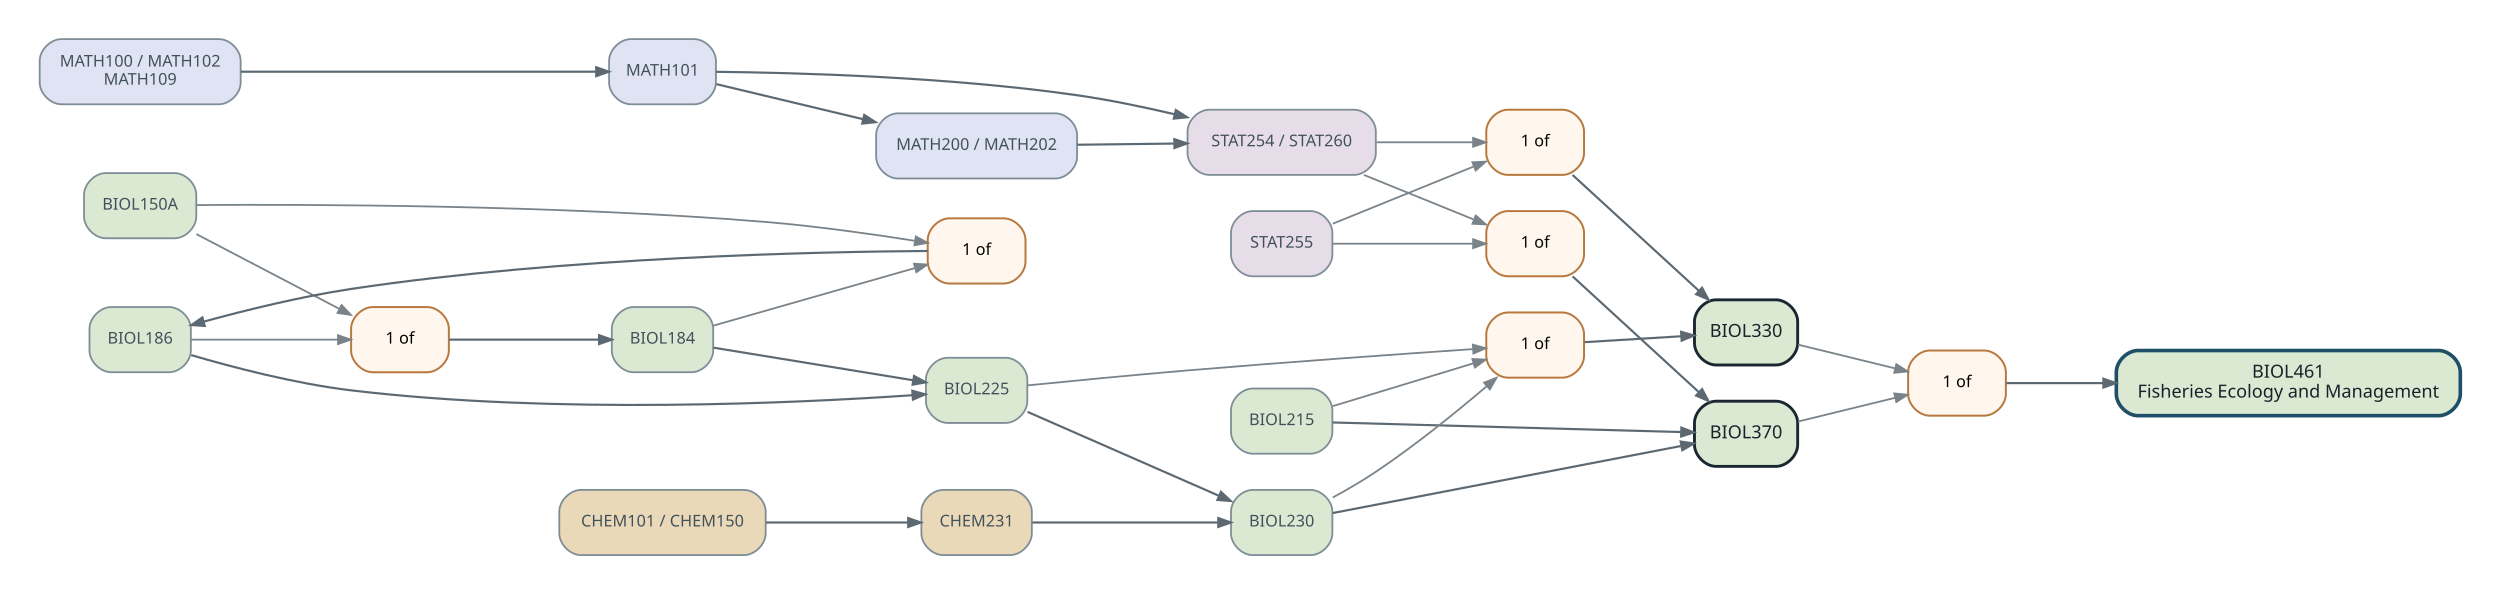
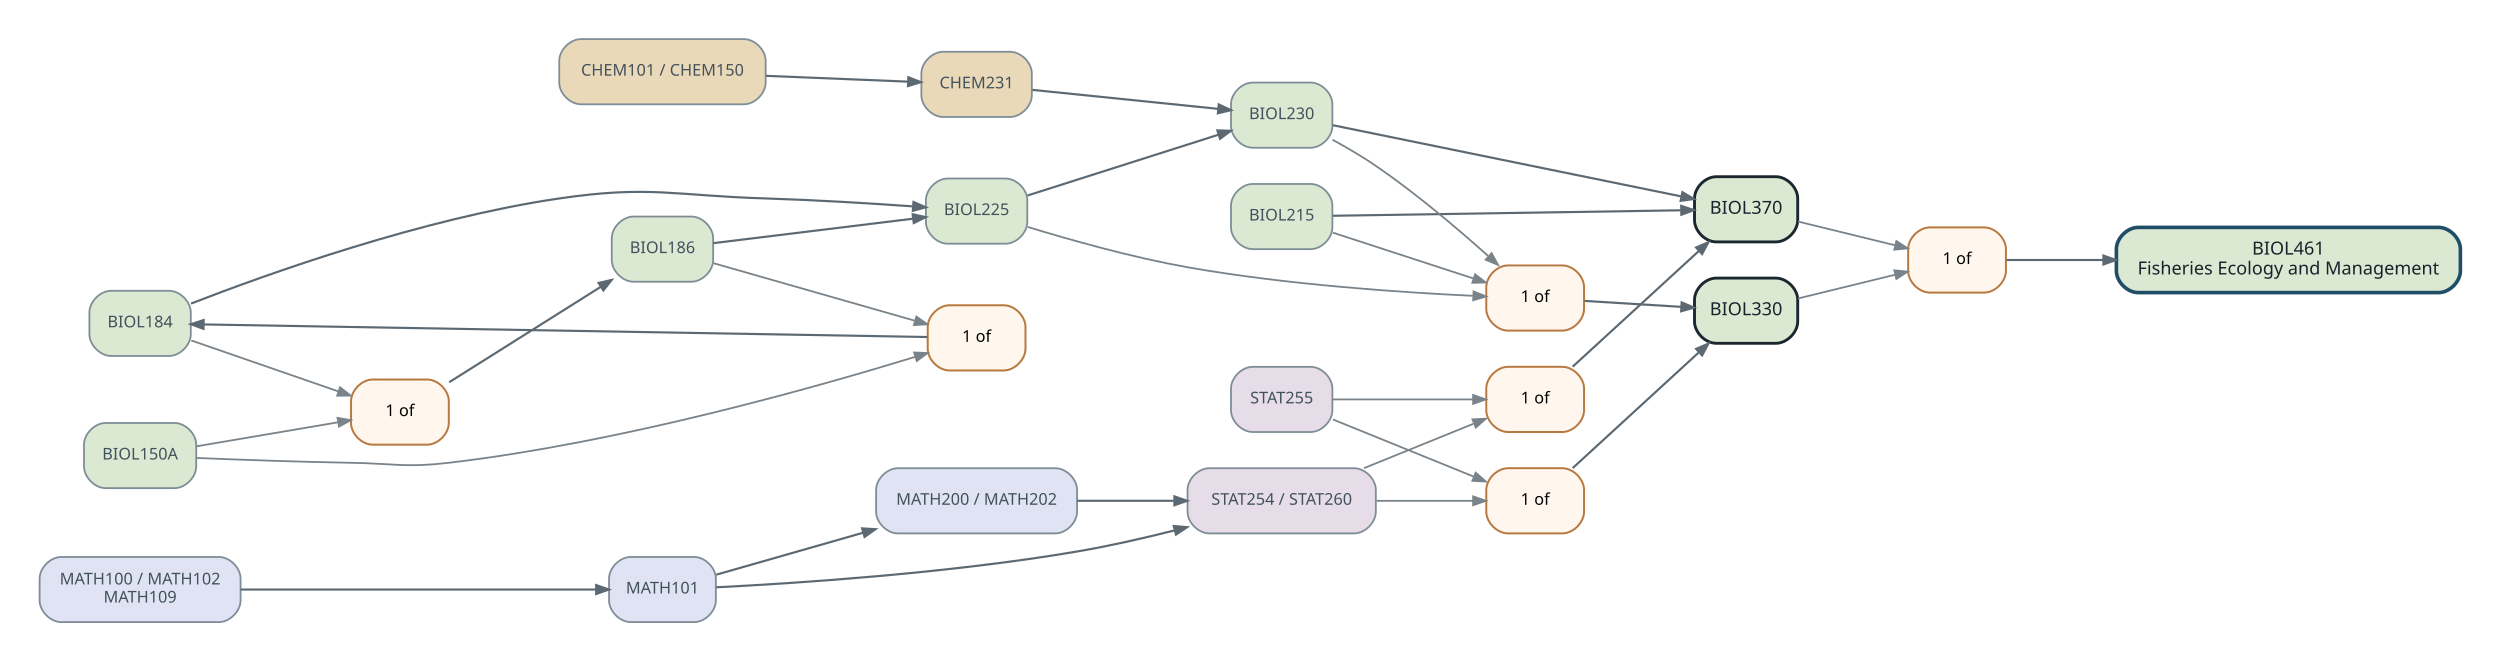
- <svg xmlns="http://www.w3.org/2000/svg" xmlns:xlink="http://www.w3.org/1999/xlink" width="1380pt" height="328pt" viewBox="0.00 0.00 1380.20 328.20">
-   <g id="graph0" class="graph" transform="scale(1 1) rotate(0) translate(21.6 306.6)">
+ <svg xmlns="http://www.w3.org/2000/svg" xmlns:xlink="http://www.w3.org/1999/xlink" width="1380pt" height="365pt" viewBox="0.00 0.00 1380.20 365.20">
+   <g id="graph0" class="graph" transform="scale(1 1) rotate(0) translate(21.6 343.6)">
    <g id="node1" class="node">
      <g id="a_node1">
        <a xlink:href="../../../courses/BIOL150A.html" xlink:title="BIOL150A: Modern Biology" target="_top">
-           <path fill="#dbe8d2" stroke="#7e8d96" d="M74.5,-211C74.5,-211 36.5,-211 36.5,-211 30.5,-211 24.5,-205 24.5,-199 24.5,-199 24.5,-187 24.5,-187 24.5,-181 30.5,-175 36.5,-175 36.5,-175 74.5,-175 74.5,-175 80.5,-175 86.5,-181 86.5,-187 86.5,-187 86.5,-199 86.5,-199 86.5,-205 80.5,-211 74.5,-211" />
-           <text text-anchor="middle" x="55.5" y="-190.8" font-family="Avenir Next" font-size="9.00" fill="#41515b">BIOL150A</text>
+           <path fill="#dbe8d2" stroke="#7e8d96" d="M74.5,-110C74.5,-110 36.5,-110 36.5,-110 30.5,-110 24.5,-104 24.5,-98 24.5,-98 24.5,-86 24.5,-86 24.5,-80 30.5,-74 36.5,-74 36.5,-74 74.5,-74 74.5,-74 80.5,-74 86.5,-80 86.5,-86 86.5,-86 86.5,-98 86.5,-98 86.5,-104 80.5,-110 74.5,-110" />
+           <text text-anchor="middle" x="55.5" y="-89.8" font-family="Avenir Next" font-size="9.00" fill="#41515b">BIOL150A</text>
        </a>
      </g>
    </g>
    <g id="node17" class="node">
-       <path fill="#fff7ee" stroke="#b7793f" stroke-width="1.1" d="M214,-137C214,-137 184,-137 184,-137 178,-137 172,-131 172,-125 172,-125 172,-113 172,-113 172,-107 178,-101 184,-101 184,-101 214,-101 214,-101 220,-101 226,-107 226,-113 226,-113 226,-125 226,-125 226,-131 220,-137 214,-137" />
-       <text text-anchor="middle" x="199" y="-116.8" font-family="Avenir Next" font-size="9.00">1 of</text>
+       <path fill="#fff7ee" stroke="#b7793f" stroke-width="1.1" d="M532.5,-175C532.5,-175 502.5,-175 502.5,-175 496.5,-175 490.5,-169 490.5,-163 490.5,-163 490.5,-151 490.5,-151 490.5,-145 496.5,-139 502.5,-139 502.5,-139 532.5,-139 532.5,-139 538.5,-139 544.5,-145 544.5,-151 544.5,-151 544.5,-163 544.5,-163 544.5,-169 538.5,-175 532.5,-175" />
+       <text text-anchor="middle" x="517.5" y="-154.8" font-family="Avenir Next" font-size="9.00">1 of</text>
    </g>
    <g id="edge1" class="edge">
-       <path fill="none" stroke="#7a8389" d="M86.51,-177.31C109.64,-165.21 141.6,-148.5 165.37,-136.07" />
-       <polygon fill="#7a8389" stroke="#7a8389" points="166.77,-138.1 171.84,-132.68 164.5,-133.75 166.77,-138.1" />
+       <path fill="none" stroke="#7a8389" d="M86.89,-90.66C110.18,-89.7 143.11,-88.5 172,-88 196,-87.58 202.16,-85.21 226,-88 321.1,-99.14 430.19,-130.12 483.58,-146.52" />
+       <polygon fill="#7a8389" stroke="#7a8389" points="483.02,-148.91 490.43,-148.64 484.47,-144.23 483.02,-148.91" />
    </g>
    <g id="node18" class="node">
-       <path fill="#fff7ee" stroke="#b7793f" stroke-width="1.1" d="M532.5,-186C532.5,-186 502.5,-186 502.5,-186 496.5,-186 490.5,-180 490.5,-174 490.5,-174 490.5,-162 490.5,-162 490.5,-156 496.5,-150 502.5,-150 502.5,-150 532.5,-150 532.5,-150 538.5,-150 544.5,-156 544.5,-162 544.5,-162 544.5,-174 544.5,-174 544.5,-180 538.5,-186 532.5,-186" />
-       <text text-anchor="middle" x="517.5" y="-165.8" font-family="Avenir Next" font-size="9.00">1 of</text>
+       <path fill="#fff7ee" stroke="#b7793f" stroke-width="1.1" d="M214,-134C214,-134 184,-134 184,-134 178,-134 172,-128 172,-122 172,-122 172,-110 172,-110 172,-104 178,-98 184,-98 184,-98 214,-98 214,-98 220,-98 226,-104 226,-110 226,-110 226,-122 226,-122 226,-128 220,-134 214,-134" />
+       <text text-anchor="middle" x="199" y="-113.8" font-family="Avenir Next" font-size="9.00">1 of</text>
    </g>
    <g id="edge4" class="edge">
-       <path fill="none" stroke="#7a8389" d="M86.51,-193.34C146.42,-193.77 285.02,-193.52 401,-184 428.85,-181.71 460.26,-177.24 483.28,-173.6" />
-       <polygon fill="#7a8389" stroke="#7a8389" points="483.92,-175.98 490.45,-172.46 483.15,-171.14 483.92,-175.98" />
+       <path fill="none" stroke="#7a8389" d="M86.51,-97.09C109.45,-100.98 141.05,-106.34 164.76,-110.36" />
+       <polygon fill="#7a8389" stroke="#7a8389" points="164.53,-112.81 171.84,-111.56 165.35,-107.98 164.53,-112.81" />
    </g>
    <g id="node2" class="node">
      <g id="a_node2">
-         <a xlink:href="../../../courses/BIOL186.html" xlink:title="BIOL186: Physiology and Cell Biology" target="_top">
-           <path fill="#dbe8d2" stroke="#7e8d96" d="M71.5,-137C71.5,-137 39.5,-137 39.5,-137 33.5,-137 27.5,-131 27.5,-125 27.5,-125 27.5,-113 27.5,-113 27.5,-107 33.5,-101 39.5,-101 39.5,-101 71.5,-101 71.5,-101 77.5,-101 83.5,-107 83.5,-113 83.5,-113 83.5,-125 83.5,-125 83.5,-131 77.5,-137 71.5,-137" />
-           <text text-anchor="middle" x="55.5" y="-116.8" font-family="Avenir Next" font-size="9.00" fill="#41515b">BIOL186</text>
+         <a xlink:href="../../../courses/BIOL184.html" xlink:title="BIOL184: Evolution and Biodiversity" target="_top">
+           <path fill="#dbe8d2" stroke="#7e8d96" d="M71.5,-183C71.5,-183 39.5,-183 39.5,-183 33.5,-183 27.5,-177 27.5,-171 27.5,-171 27.5,-159 27.5,-159 27.5,-153 33.5,-147 39.5,-147 39.5,-147 71.5,-147 71.5,-147 77.5,-147 83.5,-153 83.5,-159 83.5,-159 83.5,-171 83.5,-171 83.5,-177 77.5,-183 71.5,-183" />
+           <text text-anchor="middle" x="55.5" y="-162.8" font-family="Avenir Next" font-size="9.00" fill="#41515b">BIOL184</text>
        </a>
      </g>
    </g>
    <g id="node7" class="node">
      <g id="a_node7">
        <a xlink:href="../../../courses/BIOL225.html" xlink:title="BIOL225: Principles of Cell Biology" target="_top">
-           <path fill="#dbe8d2" stroke="#7e8d96" d="M533.5,-109C533.5,-109 501.5,-109 501.5,-109 495.5,-109 489.5,-103 489.5,-97 489.5,-97 489.5,-85 489.5,-85 489.5,-79 495.5,-73 501.5,-73 501.5,-73 533.5,-73 533.5,-73 539.5,-73 545.5,-79 545.5,-85 545.5,-85 545.5,-97 545.5,-97 545.5,-103 539.5,-109 533.5,-109" />
-           <text text-anchor="middle" x="517.5" y="-88.8" font-family="Avenir Next" font-size="9.00" fill="#41515b">BIOL225</text>
-         </a>
-       </g>
-     </g>
-     <g id="edge7" class="edge">
-       <path fill="none" stroke="#5d6972" stroke-width="1.2" d="M83.7,-110.46C106.9,-103.65 141.27,-94.67 172,-91 284.71,-77.53 419.64,-84.03 481.9,-88.3" />
-       <polygon fill="#5d6972" stroke="#5d6972" stroke-width="1.2" points="481.97,-90.76 489.13,-88.8 482.32,-85.87 481.97,-90.76" />
-     </g>
-     <g id="edge2" class="edge">
-       <path fill="none" stroke="#7a8389" d="M83.78,-119C106.88,-119 140.07,-119 164.72,-119" />
-       <polygon fill="#7a8389" stroke="#7a8389" points="164.76,-121.45 171.76,-119 164.76,-116.55 164.76,-121.45" />
+           <path fill="#dbe8d2" stroke="#7e8d96" d="M533.5,-245C533.5,-245 501.5,-245 501.5,-245 495.5,-245 489.5,-239 489.5,-233 489.5,-233 489.5,-221 489.5,-221 489.5,-215 495.5,-209 501.5,-209 501.5,-209 533.5,-209 533.5,-209 539.5,-209 545.5,-215 545.5,-221 545.5,-221 545.5,-233 545.5,-233 545.5,-239 539.5,-245 533.5,-245" />
+           <text text-anchor="middle" x="517.5" y="-224.8" font-family="Avenir Next" font-size="9.00" fill="#41515b">BIOL225</text>
+         </a>
+       </g>
+     </g>
+     <g id="edge8" class="edge">
+       <path fill="none" stroke="#5d6972" stroke-width="1.2" d="M83.59,-175.93C126.08,-192.42 211.36,-222.92 287,-234 337.13,-241.34 350.36,-235.53 401,-234 428.36,-233.17 459.31,-231.24 482.29,-229.62" />
+       <polygon fill="#5d6972" stroke="#5d6972" stroke-width="1.2" points="482.64,-232.05 489.45,-229.1 482.29,-227.16 482.64,-232.05" />
+     </g>
+     <g id="edge5" class="edge">
+       <path fill="none" stroke="#7a8389" d="M83.78,-155.55C106.98,-147.52 140.35,-135.96 165.04,-127.41" />
+       <polygon fill="#7a8389" stroke="#7a8389" points="165.94,-129.69 171.76,-125.09 164.34,-125.06 165.94,-129.69" />
    </g>
    <g id="node3" class="node">
      <g id="a_node3">
        <a xlink:href="../../../courses/MATH100.html" xlink:title="Equivalent or cross-listed: MATH100: Calculus I | MATH102: Calculus for Students in the Social and Biological Sciences | MATH109: Introduction to Calculus" target="_top">
-           <path fill="#dfe3f4" stroke="#7e8d96" d="M99,-285C99,-285 12,-285 12,-285 6,-285 0,-279 0,-273 0,-273 0,-261 0,-261 0,-255 6,-249 12,-249 12,-249 99,-249 99,-249 105,-249 111,-255 111,-261 111,-261 111,-273 111,-273 111,-279 105,-285 99,-285" />
-           <text text-anchor="middle" x="55.5" y="-269.8" font-family="Avenir Next" font-size="9.00" fill="#41515b">MATH100 / MATH102</text>
-           <text text-anchor="middle" x="55.5" y="-259.8" font-family="Avenir Next" font-size="9.00" fill="#41515b">MATH109</text>
+           <path fill="#dfe3f4" stroke="#7e8d96" d="M99,-36C99,-36 12,-36 12,-36 6,-36 0,-30 0,-24 0,-24 0,-12 0,-12 0,-6 6,0 12,0 12,0 99,0 99,0 105,0 111,-6 111,-12 111,-12 111,-24 111,-24 111,-30 105,-36 99,-36" />
+           <text text-anchor="middle" x="55.5" y="-20.8" font-family="Avenir Next" font-size="9.00" fill="#41515b">MATH100 / MATH102</text>
+           <text text-anchor="middle" x="55.5" y="-10.8" font-family="Avenir Next" font-size="9.00" fill="#41515b">MATH109</text>
        </a>
      </g>
    </g>
    <g id="node6" class="node">
      <g id="a_node6">
        <a xlink:href="../../../courses/MATH101.html" xlink:title="MATH101: Calculus II" target="_top">
-           <path fill="#dfe3f4" stroke="#7e8d96" d="M361.5,-285C361.5,-285 326.5,-285 326.5,-285 320.5,-285 314.5,-279 314.5,-273 314.5,-273 314.5,-261 314.5,-261 314.5,-255 320.5,-249 326.5,-249 326.5,-249 361.5,-249 361.5,-249 367.5,-249 373.5,-255 373.5,-261 373.5,-261 373.5,-273 373.5,-273 373.5,-279 367.5,-285 361.5,-285" />
-           <text text-anchor="middle" x="344" y="-264.8" font-family="Avenir Next" font-size="9.00" fill="#41515b">MATH101</text>
+           <path fill="#dfe3f4" stroke="#7e8d96" d="M361.5,-36C361.5,-36 326.5,-36 326.5,-36 320.5,-36 314.5,-30 314.5,-24 314.5,-24 314.5,-12 314.5,-12 314.5,-6 320.5,0 326.5,0 326.5,0 361.5,0 361.5,0 367.5,0 373.5,-6 373.5,-12 373.5,-12 373.5,-24 373.5,-24 373.5,-30 367.5,-36 361.5,-36" />
+           <text text-anchor="middle" x="344" y="-15.8" font-family="Avenir Next" font-size="9.00" fill="#41515b">MATH101</text>
        </a>
      </g>
    </g>
    <g id="edge27" class="edge">
-       <path fill="none" stroke="#5d6972" stroke-width="1.2" d="M111.06,-267C168.66,-267 257.81,-267 307.12,-267" />
-       <polygon fill="#5d6972" stroke="#5d6972" stroke-width="1.2" points="307.39,-269.45 314.39,-267 307.39,-264.55 307.39,-269.45" />
+       <path fill="none" stroke="#5d6972" stroke-width="1.2" d="M111.06,-18C168.66,-18 257.81,-18 307.12,-18" />
+       <polygon fill="#5d6972" stroke="#5d6972" stroke-width="1.2" points="307.39,-20.45 314.39,-18 307.39,-15.55 307.39,-20.45" />
    </g>
    <g id="node4" class="node">
      <g id="a_node4">
-         <a xlink:href="../../../courses/BIOL184.html" xlink:title="BIOL184: Evolution and Biodiversity" target="_top">
-           <path fill="#dbe8d2" stroke="#7e8d96" d="M360,-137C360,-137 328,-137 328,-137 322,-137 316,-131 316,-125 316,-125 316,-113 316,-113 316,-107 322,-101 328,-101 328,-101 360,-101 360,-101 366,-101 372,-107 372,-113 372,-113 372,-125 372,-125 372,-131 366,-137 360,-137" />
-           <text text-anchor="middle" x="344" y="-116.8" font-family="Avenir Next" font-size="9.00" fill="#41515b">BIOL184</text>
-         </a>
-       </g>
-     </g>
-     <g id="edge8" class="edge">
-       <path fill="none" stroke="#5d6972" stroke-width="1.2" d="M372.17,-114.56C402.03,-109.69 450.03,-101.85 482.39,-96.57" />
-       <polygon fill="#5d6972" stroke="#5d6972" stroke-width="1.2" points="482.94,-98.96 489.45,-95.42 482.15,-94.13 482.94,-98.96" />
-     </g>
-     <g id="edge5" class="edge">
-       <path fill="none" stroke="#7a8389" d="M372.17,-126.76C402.29,-135.37 450.88,-149.25 483.25,-158.5" />
-       <polygon fill="#7a8389" stroke="#7a8389" points="482.89,-160.95 490.3,-160.51 484.24,-156.23 482.89,-160.95" />
+         <a xlink:href="../../../courses/BIOL186.html" xlink:title="BIOL186: Physiology and Cell Biology" target="_top">
+           <path fill="#dbe8d2" stroke="#7e8d96" d="M360,-224C360,-224 328,-224 328,-224 322,-224 316,-218 316,-212 316,-212 316,-200 316,-200 316,-194 322,-188 328,-188 328,-188 360,-188 360,-188 366,-188 372,-194 372,-200 372,-200 372,-212 372,-212 372,-218 366,-224 360,-224" />
+           <text text-anchor="middle" x="344" y="-203.8" font-family="Avenir Next" font-size="9.00" fill="#41515b">BIOL186</text>
+         </a>
+       </g>
+     </g>
+     <g id="edge7" class="edge">
+       <path fill="none" stroke="#5d6972" stroke-width="1.2" d="M372.17,-209.33C402.03,-212.98 450.03,-218.86 482.39,-222.82" />
+       <polygon fill="#5d6972" stroke="#5d6972" stroke-width="1.2" points="482.21,-225.27 489.45,-223.69 482.8,-220.41 482.21,-225.27" />
+     </g>
+     <g id="edge2" class="edge">
+       <path fill="none" stroke="#7a8389" d="M372.17,-198.24C402.29,-189.63 450.88,-175.75 483.25,-166.5" />
+       <polygon fill="#7a8389" stroke="#7a8389" points="484.24,-168.77 490.3,-164.49 482.89,-164.05 484.24,-168.77" />
    </g>
    <g id="node5" class="node">
      <g id="a_node5">
        <a xlink:href="../../../courses/CHEM101.html" xlink:title="Equivalent or cross-listed: CHEM101: Fundamentals of Chemistry from Atoms to Materials | CHEM150: Engineering Chemistry" target="_top">
-           <path fill="#ead9b8" stroke="#7e8d96" d="M389,-36C389,-36 299,-36 299,-36 293,-36 287,-30 287,-24 287,-24 287,-12 287,-12 287,-6 293,0 299,0 299,0 389,0 389,0 395,0 401,-6 401,-12 401,-12 401,-24 401,-24 401,-30 395,-36 389,-36" />
-           <text text-anchor="middle" x="344" y="-15.8" font-family="Avenir Next" font-size="9.00" fill="#41515b">CHEM101 / CHEM150</text>
+           <path fill="#ead9b8" stroke="#7e8d96" d="M389,-322C389,-322 299,-322 299,-322 293,-322 287,-316 287,-310 287,-310 287,-298 287,-298 287,-292 293,-286 299,-286 299,-286 389,-286 389,-286 395,-286 401,-292 401,-298 401,-298 401,-310 401,-310 401,-316 395,-322 389,-322" />
+           <text text-anchor="middle" x="344" y="-301.8" font-family="Avenir Next" font-size="9.00" fill="#41515b">CHEM101 / CHEM150</text>
        </a>
      </g>
    </g>
    <g id="node8" class="node">
      <g id="a_node8">
        <a xlink:href="../../../courses/CHEM231.html" xlink:title="CHEM231: Introduction to Organic Chemistry" target="_top">
-           <path fill="#ead9b8" stroke="#7e8d96" d="M536,-36C536,-36 499,-36 499,-36 493,-36 487,-30 487,-24 487,-24 487,-12 487,-12 487,-6 493,0 499,0 499,0 536,0 536,0 542,0 548,-6 548,-12 548,-12 548,-24 548,-24 548,-30 542,-36 536,-36" />
-           <text text-anchor="middle" x="517.5" y="-15.8" font-family="Avenir Next" font-size="9.00" fill="#41515b">CHEM231</text>
+           <path fill="#ead9b8" stroke="#7e8d96" d="M536,-315C536,-315 499,-315 499,-315 493,-315 487,-309 487,-303 487,-303 487,-291 487,-291 487,-285 493,-279 499,-279 499,-279 536,-279 536,-279 542,-279 548,-285 548,-291 548,-291 548,-303 548,-303 548,-309 542,-315 536,-315" />
+           <text text-anchor="middle" x="517.5" y="-294.8" font-family="Avenir Next" font-size="9.00" fill="#41515b">CHEM231</text>
        </a>
      </g>
    </g>
    <g id="edge26" class="edge">
-       <path fill="none" stroke="#5d6972" stroke-width="1.2" d="M401.16,-18C426.89,-18 456.69,-18 479.55,-18" />
-       <polygon fill="#5d6972" stroke="#5d6972" stroke-width="1.2" points="479.71,-20.45 486.71,-18 479.71,-15.55 479.71,-20.45" />
+       <path fill="none" stroke="#5d6972" stroke-width="1.2" d="M401.16,-301.71C426.89,-300.66 456.69,-299.44 479.55,-298.51" />
+       <polygon fill="#5d6972" stroke="#5d6972" stroke-width="1.2" points="479.82,-300.95 486.71,-298.22 479.62,-296.05 479.82,-300.95" />
    </g>
    <g id="node9" class="node">
      <g id="a_node9">
        <a xlink:href="../../../courses/MATH200.html" xlink:title="Equivalent or cross-listed: MATH200: Calculus III | MATH202: Intermediate Calculus for CSC and EOS" target="_top">
-           <path fill="#dfe3f4" stroke="#7e8d96" d="M561,-244C561,-244 474,-244 474,-244 468,-244 462,-238 462,-232 462,-232 462,-220 462,-220 462,-214 468,-208 474,-208 474,-208 561,-208 561,-208 567,-208 573,-214 573,-220 573,-220 573,-232 573,-232 573,-238 567,-244 561,-244" />
-           <text text-anchor="middle" x="517.5" y="-223.8" font-family="Avenir Next" font-size="9.00" fill="#41515b">MATH200 / MATH202</text>
+           <path fill="#dfe3f4" stroke="#7e8d96" d="M561,-85C561,-85 474,-85 474,-85 468,-85 462,-79 462,-73 462,-73 462,-61 462,-61 462,-55 468,-49 474,-49 474,-49 561,-49 561,-49 567,-49 573,-55 573,-61 573,-61 573,-73 573,-73 573,-79 567,-85 561,-85" />
+           <text text-anchor="middle" x="517.5" y="-64.8" font-family="Avenir Next" font-size="9.00" fill="#41515b">MATH200 / MATH202</text>
        </a>
      </g>
    </g>
    <g id="edge28" class="edge">
-       <path fill="none" stroke="#5d6972" stroke-width="1.2" d="M373.71,-260.14C395.77,-254.86 427.06,-247.38 454.72,-240.77" />
-       <polygon fill="#5d6972" stroke="#5d6972" stroke-width="1.2" points="455.43,-243.12 461.67,-239.11 454.29,-238.35 455.43,-243.12" />
+       <path fill="none" stroke="#5d6972" stroke-width="1.2" d="M373.71,-26.2C395.77,-32.51 427.06,-41.44 454.72,-49.35" />
+       <polygon fill="#5d6972" stroke="#5d6972" stroke-width="1.2" points="454.27,-51.77 461.67,-51.33 455.61,-47.06 454.27,-51.77" />
    </g>
    <g id="node12" class="node">
      <g id="a_node12">
        <a xlink:href="../../../courses/STAT254.html" xlink:title="Equivalent or cross-listed: STAT254: Probability and Statistics for Engineers | STAT260: Introduction to Probability and Statistics I" target="_top">
-           <path fill="#e6dde9" stroke="#7e8d96" d="M726,-246C726,-246 646,-246 646,-246 640,-246 634,-240 634,-234 634,-234 634,-222 634,-222 634,-216 640,-210 646,-210 646,-210 726,-210 726,-210 732,-210 738,-216 738,-222 738,-222 738,-234 738,-234 738,-240 732,-246 726,-246" />
-           <text text-anchor="middle" x="686" y="-225.8" font-family="Avenir Next" font-size="9.00" fill="#41515b">STAT254 / STAT260</text>
+           <path fill="#e6dde9" stroke="#7e8d96" d="M726,-85C726,-85 646,-85 646,-85 640,-85 634,-79 634,-73 634,-73 634,-61 634,-61 634,-55 640,-49 646,-49 646,-49 726,-49 726,-49 732,-49 738,-55 738,-61 738,-61 738,-73 738,-73 738,-79 732,-85 726,-85" />
+           <text text-anchor="middle" x="686" y="-64.8" font-family="Avenir Next" font-size="9.00" fill="#41515b">STAT254 / STAT260</text>
        </a>
      </g>
    </g>
    <g id="edge30" class="edge">
-       <path fill="none" stroke="#5d6972" stroke-width="1.2" d="M373.59,-266.93C416.94,-266.48 501.77,-264.22 573,-254 590.55,-251.48 609.4,-247.58 626.54,-243.56" />
-       <polygon fill="#5d6972" stroke="#5d6972" stroke-width="1.2" points="627.53,-245.84 633.77,-241.83 626.39,-241.08 627.53,-245.84" />
+       <path fill="none" stroke="#5d6972" stroke-width="1.2" d="M373.62,-19.23C417,-21.41 501.87,-26.91 573,-39 590.55,-41.98 609.4,-46.27 626.54,-50.59" />
+       <polygon fill="#5d6972" stroke="#5d6972" stroke-width="1.2" points="626.38,-53.08 633.77,-52.44 627.6,-48.33 626.38,-53.08" />
    </g>
    <g id="node11" class="node">
      <g id="a_node11">
        <a xlink:href="../../../courses/BIOL230.html" xlink:title="BIOL230: Principles of Genetics" target="_top">
-           <path fill="#dbe8d2" stroke="#7e8d96" d="M702,-36C702,-36 670,-36 670,-36 664,-36 658,-30 658,-24 658,-24 658,-12 658,-12 658,-6 664,0 670,0 670,0 702,0 702,0 708,0 714,-6 714,-12 714,-12 714,-24 714,-24 714,-30 708,-36 702,-36" />
-           <text text-anchor="middle" x="686" y="-15.8" font-family="Avenir Next" font-size="9.00" fill="#41515b">BIOL230</text>
+           <path fill="#dbe8d2" stroke="#7e8d96" d="M702,-298C702,-298 670,-298 670,-298 664,-298 658,-292 658,-286 658,-286 658,-274 658,-274 658,-268 664,-262 670,-262 670,-262 702,-262 702,-262 708,-262 714,-268 714,-274 714,-274 714,-286 714,-286 714,-292 708,-298 702,-298" />
+           <text text-anchor="middle" x="686" y="-277.8" font-family="Avenir Next" font-size="9.00" fill="#41515b">BIOL230</text>
        </a>
      </g>
    </g>
    <g id="edge9" class="edge">
-       <path fill="none" stroke="#5d6972" stroke-width="1.2" d="M545.62,-79.11C574.53,-66.44 620.33,-46.35 651.48,-32.7" />
-       <polygon fill="#5d6972" stroke="#5d6972" stroke-width="1.2" points="652.46,-34.94 657.89,-29.89 650.5,-30.45 652.46,-34.94" />
+       <path fill="none" stroke="#5d6972" stroke-width="1.2" d="M545.62,-235.63C574.41,-244.8 619.95,-259.29 651.09,-269.2" />
+       <polygon fill="#5d6972" stroke="#5d6972" stroke-width="1.2" points="650.48,-271.58 657.89,-271.37 651.96,-266.91 650.48,-271.58" />
    </g>
    <g id="node20" class="node">
-       <path fill="#fff7ee" stroke="#b7793f" stroke-width="1.1" d="M841,-134C841,-134 811,-134 811,-134 805,-134 799,-128 799,-122 799,-122 799,-110 799,-110 799,-104 805,-98 811,-98 811,-98 841,-98 841,-98 847,-98 853,-104 853,-110 853,-110 853,-122 853,-122 853,-128 847,-134 841,-134" />
-       <text text-anchor="middle" x="826" y="-113.8" font-family="Avenir Next" font-size="9.00">1 of</text>
+       <path fill="#fff7ee" stroke="#b7793f" stroke-width="1.1" d="M841,-197C841,-197 811,-197 811,-197 805,-197 799,-191 799,-185 799,-185 799,-173 799,-173 799,-167 805,-161 811,-161 811,-161 841,-161 841,-161 847,-161 853,-167 853,-173 853,-173 853,-185 853,-185 853,-191 847,-197 841,-197" />
+       <text text-anchor="middle" x="826" y="-176.8" font-family="Avenir Next" font-size="9.00">1 of</text>
    </g>
    <g id="edge14" class="edge">
-       <path fill="none" stroke="#7a8389" d="M545.56,-93.74C568.95,-96.08 603.69,-99.45 634,-102 689.13,-106.65 753.29,-111.17 791.45,-113.76" />
-       <polygon fill="#7a8389" stroke="#7a8389" points="791.58,-116.23 798.72,-114.26 791.91,-111.34 791.58,-116.23" />
+       <path fill="none" stroke="#7a8389" d="M545.74,-218.25C568.95,-211.15 603.34,-201.44 634,-196 688.7,-186.3 753.25,-182.02 791.56,-180.22" />
+       <polygon fill="#7a8389" stroke="#7a8389" points="791.98,-182.65 798.86,-179.89 791.76,-177.76 791.98,-182.65" />
    </g>
    <g id="edge10" class="edge">
-       <path fill="none" stroke="#5d6972" stroke-width="1.2" d="M548.27,-18C576.98,-18 620.42,-18 650.6,-18" />
-       <polygon fill="#5d6972" stroke="#5d6972" stroke-width="1.2" points="650.97,-20.45 657.97,-18 650.97,-15.55 650.97,-20.45" />
+       <path fill="none" stroke="#5d6972" stroke-width="1.2" d="M548.27,-293.96C577.1,-291.02 620.79,-286.56 650.98,-283.47" />
+       <polygon fill="#5d6972" stroke="#5d6972" stroke-width="1.2" points="651.25,-285.91 657.97,-282.76 650.76,-281.03 651.25,-285.91" />
    </g>
    <g id="edge29" class="edge">
-       <path fill="none" stroke="#5d6972" stroke-width="1.2" d="M573.02,-226.65C590.11,-226.86 609.05,-227.09 626.41,-227.3" />
-       <polygon fill="#5d6972" stroke="#5d6972" stroke-width="1.2" points="626.72,-229.75 633.75,-227.38 626.78,-224.85 626.72,-229.75" />
+       <path fill="none" stroke="#5d6972" stroke-width="1.2" d="M573.02,-67C590.11,-67 609.05,-67 626.41,-67" />
+       <polygon fill="#5d6972" stroke="#5d6972" stroke-width="1.2" points="626.75,-69.45 633.75,-67 626.75,-64.55 626.75,-69.45" />
    </g>
    <g id="node10" class="node">
      <g id="a_node10">
        <a xlink:href="../../../courses/BIOL215.html" xlink:title="BIOL215: Principles of Ecology" target="_top">
-           <path fill="#dbe8d2" stroke="#7e8d96" d="M702,-92C702,-92 670,-92 670,-92 664,-92 658,-86 658,-80 658,-80 658,-68 658,-68 658,-62 664,-56 670,-56 670,-56 702,-56 702,-56 708,-56 714,-62 714,-68 714,-68 714,-80 714,-80 714,-86 708,-92 702,-92" />
-           <text text-anchor="middle" x="686" y="-71.8" font-family="Avenir Next" font-size="9.00" fill="#41515b">BIOL215</text>
+           <path fill="#dbe8d2" stroke="#7e8d96" d="M702,-242C702,-242 670,-242 670,-242 664,-242 658,-236 658,-230 658,-230 658,-218 658,-218 658,-212 664,-206 670,-206 670,-206 702,-206 702,-206 708,-206 714,-212 714,-218 714,-218 714,-230 714,-230 714,-236 708,-242 702,-242" />
+           <text text-anchor="middle" x="686" y="-221.8" font-family="Avenir Next" font-size="9.00" fill="#41515b">BIOL215</text>
        </a>
      </g>
    </g>
    <g id="node15" class="node">
      <g id="a_node15">
        <a xlink:href="../../../courses/BIOL370.html" xlink:title="BIOL370: Conservation Biology" target="_top">
-           <path fill="#dbe8d2" stroke="#1b2730" stroke-width="1.6" d="M959,-85C959,-85 926,-85 926,-85 920,-85 914,-79 914,-73 914,-73 914,-61 914,-61 914,-55 920,-49 926,-49 926,-49 959,-49 959,-49 965,-49 971,-55 971,-61 971,-61 971,-73 971,-73 971,-79 965,-85 959,-85" />
-           <text text-anchor="middle" x="942.5" y="-64.5" font-family="Avenir Next" font-size="10.00" fill="#17232b">BIOL370</text>
+           <path fill="#dbe8d2" stroke="#1b2730" stroke-width="1.6" d="M959,-246C959,-246 926,-246 926,-246 920,-246 914,-240 914,-234 914,-234 914,-222 914,-222 914,-216 920,-210 926,-210 926,-210 959,-210 959,-210 965,-210 971,-216 971,-222 971,-222 971,-234 971,-234 971,-240 965,-246 959,-246" />
+           <text text-anchor="middle" x="942.5" y="-225.5" font-family="Avenir Next" font-size="10.00" fill="#17232b">BIOL370</text>
        </a>
      </g>
    </g>
    <g id="edge20" class="edge">
-       <path fill="none" stroke="#5d6972" stroke-width="1.2" d="M714.24,-73.25C760.68,-71.97 855.14,-69.38 906.44,-67.96" />
-       <polygon fill="#5d6972" stroke="#5d6972" stroke-width="1.2" points="906.76,-70.41 913.69,-67.76 906.62,-65.51 906.76,-70.41" />
+       <path fill="none" stroke="#5d6972" stroke-width="1.2" d="M714.24,-224.43C760.68,-225.16 855.14,-226.64 906.44,-227.45" />
+       <polygon fill="#5d6972" stroke="#5d6972" stroke-width="1.2" points="906.65,-229.9 913.69,-227.56 906.73,-225 906.65,-229.9" />
    </g>
    <g id="edge13" class="edge">
-       <path fill="none" stroke="#7a8389" d="M714.26,-82.3C736.57,-89.09 768.2,-98.71 791.94,-105.94" />
-       <polygon fill="#7a8389" stroke="#7a8389" points="791.32,-108.31 798.73,-108 792.75,-103.62 791.32,-108.31" />
+       <path fill="none" stroke="#7a8389" d="M714.26,-215.11C736.57,-207.84 768.2,-197.52 791.94,-189.78" />
+       <polygon fill="#7a8389" stroke="#7a8389" points="792.83,-192.07 798.73,-187.57 791.31,-187.41 792.83,-192.07" />
    </g>
    <g id="edge21" class="edge">
-       <path fill="none" stroke="#5d6972" stroke-width="1.2" d="M714.24,-23.24C760.77,-32.2 855.53,-50.45 906.76,-60.31" />
-       <polygon fill="#5d6972" stroke="#5d6972" stroke-width="1.2" points="906.35,-62.73 913.69,-61.65 907.28,-57.92 906.35,-62.73" />
+       <path fill="none" stroke="#5d6972" stroke-width="1.2" d="M714.24,-274.44C760.77,-264.93 855.53,-245.57 906.76,-235.1" />
+       <polygon fill="#5d6972" stroke="#5d6972" stroke-width="1.2" points="907.32,-237.48 913.69,-233.68 906.34,-232.68 907.32,-237.48" />
    </g>
    <g id="edge15" class="edge">
-       <path fill="none" stroke="#7a8389" d="M714.26,-31.82C722.09,-36.09 730.53,-41 738,-46 759.57,-60.43 782.37,-78.91 799.22,-93.26" />
-       <polygon fill="#7a8389" stroke="#7a8389" points="797.78,-95.26 804.69,-97.96 800.97,-91.54 797.78,-95.26" />
+       <path fill="none" stroke="#7a8389" d="M714.06,-266.42C721.97,-262.12 730.5,-257.13 738,-252 760.08,-236.89 783.19,-217.3 800.04,-202.21" />
+       <polygon fill="#7a8389" stroke="#7a8389" points="801.94,-203.79 805.5,-197.28 798.66,-200.15 801.94,-203.79" />
    </g>
    <g id="node19" class="node">
-       <path fill="#fff7ee" stroke="#b7793f" stroke-width="1.1" d="M841,-246C841,-246 811,-246 811,-246 805,-246 799,-240 799,-234 799,-234 799,-222 799,-222 799,-216 805,-210 811,-210 811,-210 841,-210 841,-210 847,-210 853,-216 853,-222 853,-222 853,-234 853,-234 853,-240 847,-246 841,-246" />
-       <text text-anchor="middle" x="826" y="-225.8" font-family="Avenir Next" font-size="9.00">1 of</text>
+       <path fill="#fff7ee" stroke="#b7793f" stroke-width="1.1" d="M841,-85C841,-85 811,-85 811,-85 805,-85 799,-79 799,-73 799,-73 799,-61 799,-61 799,-55 805,-49 811,-49 811,-49 841,-49 841,-49 847,-49 853,-55 853,-61 853,-61 853,-73 853,-73 853,-79 847,-85 841,-85" />
+       <text text-anchor="middle" x="826" y="-64.8" font-family="Avenir Next" font-size="9.00">1 of</text>
    </g>
    <g id="edge12" class="edge">
-       <path fill="none" stroke="#7a8389" d="M738.39,-228C756.2,-228 775.68,-228 791.66,-228" />
-       <polygon fill="#7a8389" stroke="#7a8389" points="791.73,-230.45 798.73,-228 791.73,-225.55 791.73,-230.45" />
+       <path fill="none" stroke="#7a8389" d="M738.39,-67C756.2,-67 775.68,-67 791.66,-67" />
+       <polygon fill="#7a8389" stroke="#7a8389" points="791.73,-69.45 798.73,-67 791.73,-64.55 791.73,-69.45" />
    </g>
    <g id="node21" class="node">
-       <path fill="#fff7ee" stroke="#b7793f" stroke-width="1.1" d="M841,-190C841,-190 811,-190 811,-190 805,-190 799,-184 799,-178 799,-178 799,-166 799,-166 799,-160 805,-154 811,-154 811,-154 841,-154 841,-154 847,-154 853,-160 853,-166 853,-166 853,-178 853,-178 853,-184 847,-190 841,-190" />
-       <text text-anchor="middle" x="826" y="-169.8" font-family="Avenir Next" font-size="9.00">1 of</text>
+       <path fill="#fff7ee" stroke="#b7793f" stroke-width="1.1" d="M841,-141C841,-141 811,-141 811,-141 805,-141 799,-135 799,-129 799,-129 799,-117 799,-117 799,-111 805,-105 811,-105 811,-105 841,-105 841,-105 847,-105 853,-111 853,-117 853,-117 853,-129 853,-129 853,-135 847,-141 841,-141" />
+       <text text-anchor="middle" x="826" y="-120.8" font-family="Avenir Next" font-size="9.00">1 of</text>
    </g>
    <g id="edge19" class="edge">
-       <path fill="none" stroke="#7a8389" d="M731.42,-209.97C751.04,-202.01 773.7,-192.82 791.81,-185.47" />
-       <polygon fill="#7a8389" stroke="#7a8389" points="793.2,-187.55 798.77,-182.65 791.36,-183.01 793.2,-187.55" />
+       <path fill="none" stroke="#7a8389" d="M731.42,-85.03C751.04,-92.99 773.7,-102.18 791.81,-109.53" />
+       <polygon fill="#7a8389" stroke="#7a8389" points="791.36,-111.99 798.77,-112.35 793.2,-107.45 791.36,-111.99" />
    </g>
    <g id="node13" class="node">
      <g id="a_node13">
        <a xlink:href="../../../courses/STAT255.html" xlink:title="STAT255: Statistics for Life Sciences I" target="_top">
-           <path fill="#e6dde9" stroke="#7e8d96" d="M702,-190C702,-190 670,-190 670,-190 664,-190 658,-184 658,-178 658,-178 658,-166 658,-166 658,-160 664,-154 670,-154 670,-154 702,-154 702,-154 708,-154 714,-160 714,-166 714,-166 714,-178 714,-178 714,-184 708,-190 702,-190" />
-           <text text-anchor="middle" x="686" y="-169.8" font-family="Avenir Next" font-size="9.00" fill="#41515b">STAT255</text>
+           <path fill="#e6dde9" stroke="#7e8d96" d="M702,-141C702,-141 670,-141 670,-141 664,-141 658,-135 658,-129 658,-129 658,-117 658,-117 658,-111 664,-105 670,-105 670,-105 702,-105 702,-105 708,-105 714,-111 714,-117 714,-117 714,-129 714,-129 714,-135 708,-141 702,-141" />
+           <text text-anchor="middle" x="686" y="-120.8" font-family="Avenir Next" font-size="9.00" fill="#41515b">STAT255</text>
        </a>
      </g>
    </g>
    <g id="edge11" class="edge">
-       <path fill="none" stroke="#7a8389" d="M714.26,-183.06C736.57,-192.12 768.2,-204.95 791.94,-214.59" />
-       <polygon fill="#7a8389" stroke="#7a8389" points="791.32,-216.98 798.73,-217.34 793.16,-212.44 791.32,-216.98" />
+       <path fill="none" stroke="#7a8389" d="M714.26,-111.94C736.57,-102.88 768.2,-90.05 791.94,-80.41" />
+       <polygon fill="#7a8389" stroke="#7a8389" points="793.16,-82.56 798.73,-77.66 791.32,-78.02 793.16,-82.56" />
    </g>
    <g id="edge18" class="edge">
-       <path fill="none" stroke="#7a8389" d="M714.26,-172C736.47,-172 767.93,-172 791.64,-172" />
-       <polygon fill="#7a8389" stroke="#7a8389" points="791.73,-174.45 798.73,-172 791.73,-169.55 791.73,-174.45" />
+       <path fill="none" stroke="#7a8389" d="M714.26,-123C736.47,-123 767.93,-123 791.64,-123" />
+       <polygon fill="#7a8389" stroke="#7a8389" points="791.73,-125.45 798.73,-123 791.73,-120.55 791.73,-125.45" />
    </g>
    <g id="node14" class="node">
      <g id="a_node14">
        <a xlink:href="../../../courses/BIOL330.html" xlink:title="BIOL330: Study Design and Data Analysis" target="_top">
-           <path fill="#dbe8d2" stroke="#1b2730" stroke-width="1.6" d="M959,-141C959,-141 926,-141 926,-141 920,-141 914,-135 914,-129 914,-129 914,-117 914,-117 914,-111 920,-105 926,-105 926,-105 959,-105 959,-105 965,-105 971,-111 971,-117 971,-117 971,-129 971,-129 971,-135 965,-141 959,-141" />
-           <text text-anchor="middle" x="942.5" y="-120.5" font-family="Avenir Next" font-size="10.00" fill="#17232b">BIOL330</text>
+           <path fill="#dbe8d2" stroke="#1b2730" stroke-width="1.6" d="M959,-190C959,-190 926,-190 926,-190 920,-190 914,-184 914,-178 914,-178 914,-166 914,-166 914,-160 920,-154 926,-154 926,-154 959,-154 959,-154 965,-154 971,-160 971,-166 971,-166 971,-178 971,-178 971,-184 965,-190 959,-190" />
+           <text text-anchor="middle" x="942.5" y="-169.5" font-family="Avenir Next" font-size="10.00" fill="#17232b">BIOL330</text>
        </a>
      </g>
    </g>
    <g id="node22" class="node">
-       <path fill="#fff7ee" stroke="#b7793f" stroke-width="1.1" d="M1074,-113C1074,-113 1044,-113 1044,-113 1038,-113 1032,-107 1032,-101 1032,-101 1032,-89 1032,-89 1032,-83 1038,-77 1044,-77 1044,-77 1074,-77 1074,-77 1080,-77 1086,-83 1086,-89 1086,-89 1086,-101 1086,-101 1086,-107 1080,-113 1074,-113" />
-       <text text-anchor="middle" x="1059" y="-92.8" font-family="Avenir Next" font-size="9.00">1 of</text>
+       <path fill="#fff7ee" stroke="#b7793f" stroke-width="1.1" d="M1074,-218C1074,-218 1044,-218 1044,-218 1038,-218 1032,-212 1032,-206 1032,-206 1032,-194 1032,-194 1032,-188 1038,-182 1044,-182 1044,-182 1074,-182 1074,-182 1080,-182 1086,-188 1086,-194 1086,-194 1086,-206 1086,-206 1086,-212 1080,-218 1074,-218" />
+       <text text-anchor="middle" x="1059" y="-197.8" font-family="Avenir Next" font-size="9.00">1 of</text>
    </g>
    <g id="edge23" class="edge">
-       <path fill="none" stroke="#7a8389" d="M971.22,-116.22C987.32,-112.28 1007.71,-107.3 1024.68,-103.15" />
-       <polygon fill="#7a8389" stroke="#7a8389" points="1025.5,-105.47 1031.72,-101.43 1024.34,-100.71 1025.5,-105.47" />
+       <path fill="none" stroke="#7a8389" d="M971.22,-178.78C987.32,-182.72 1007.71,-187.7 1024.68,-191.85" />
+       <polygon fill="#7a8389" stroke="#7a8389" points="1024.34,-194.29 1031.72,-193.57 1025.5,-189.53 1024.34,-194.29" />
    </g>
    <g id="edge24" class="edge">
-       <path fill="none" stroke="#7a8389" d="M971.22,-73.78C987.32,-77.72 1007.71,-82.7 1024.68,-86.85" />
-       <polygon fill="#7a8389" stroke="#7a8389" points="1024.34,-89.29 1031.72,-88.57 1025.5,-84.53 1024.34,-89.29" />
+       <path fill="none" stroke="#7a8389" d="M971.22,-221.22C987.32,-217.28 1007.71,-212.3 1024.68,-208.15" />
+       <polygon fill="#7a8389" stroke="#7a8389" points="1025.5,-210.47 1031.72,-206.43 1024.34,-205.71 1025.5,-210.47" />
    </g>
    <g id="node16" class="node">
      <g id="a_node16">
        <a xlink:href="../../../courses/BIOL461.html" xlink:title="BIOL461: Fisheries Ecology and Management" target="_top">
-           <path fill="#dbe8d2" stroke="#1f4f66" stroke-width="2" d="M1325,-113C1325,-113 1159,-113 1159,-113 1153,-113 1147,-107 1147,-101 1147,-101 1147,-89 1147,-89 1147,-83 1153,-77 1159,-77 1159,-77 1325,-77 1325,-77 1331,-77 1337,-83 1337,-89 1337,-89 1337,-101 1337,-101 1337,-107 1331,-113 1325,-113" />
-           <text text-anchor="middle" x="1242" y="-98" font-family="Avenir Next" font-size="10.00" fill="#17232b">BIOL461</text>
-           <text text-anchor="middle" x="1242" y="-87" font-family="Avenir Next" font-size="10.00" fill="#17232b">Fisheries Ecology and Management</text>
+           <path fill="#dbe8d2" stroke="#1f4f66" stroke-width="2" d="M1325,-218C1325,-218 1159,-218 1159,-218 1153,-218 1147,-212 1147,-206 1147,-206 1147,-194 1147,-194 1147,-188 1153,-182 1159,-182 1159,-182 1325,-182 1325,-182 1331,-182 1337,-188 1337,-194 1337,-194 1337,-206 1337,-206 1337,-212 1331,-218 1325,-218" />
+           <text text-anchor="middle" x="1242" y="-203" font-family="Avenir Next" font-size="10.00" fill="#17232b">BIOL461</text>
+           <text text-anchor="middle" x="1242" y="-192" font-family="Avenir Next" font-size="10.00" fill="#17232b">Fisheries Ecology and Management</text>
        </a>
      </g>
    </g>
    <g id="edge3" class="edge">
-       <path fill="none" stroke="#5d6972" stroke-width="1.2" d="M226.23,-119C249.42,-119 283.4,-119 308.74,-119" />
-       <polygon fill="#5d6972" stroke="#5d6972" stroke-width="1.2" points="308.97,-121.45 315.97,-119 308.97,-116.55 308.97,-121.45" />
+       <path fill="none" stroke="#5d6972" stroke-width="1.2" d="M490.34,-157.46C411.89,-158.82 178.64,-162.88 90.63,-164.41" />
+       <polygon fill="#5d6972" stroke="#5d6972" stroke-width="1.2" points="90.51,-161.96 83.56,-164.53 90.6,-166.86 90.51,-161.96" />
    </g>
    <g id="edge6" class="edge">
-       <path fill="none" stroke="#5d6972" stroke-width="1.2" d="M490.41,-167.98C432.68,-167.59 289.91,-164.74 172,-147 144.26,-142.83 113.42,-135.19 90.58,-128.95" />
-       <polygon fill="#5d6972" stroke="#5d6972" stroke-width="1.2" points="91.17,-126.56 83.77,-127.06 89.86,-131.29 91.17,-126.56" />
+       <path fill="none" stroke="#5d6972" stroke-width="1.2" d="M226.23,-132.51C249.82,-147.35 284.57,-169.23 310.03,-185.25" />
+       <polygon fill="#5d6972" stroke="#5d6972" stroke-width="1.2" points="308.74,-187.33 315.97,-188.99 311.35,-183.18 308.74,-187.33" />
    </g>
    <g id="edge16" class="edge">
-       <path fill="none" stroke="#5d6972" stroke-width="1.2" d="M846.68,-209.95C865.94,-192.3 895.33,-165.34 916.29,-146.12" />
-       <polygon fill="#5d6972" stroke="#5d6972" stroke-width="1.2" points="918.19,-147.7 921.69,-141.17 914.88,-144.09 918.19,-147.7" />
+       <path fill="none" stroke="#5d6972" stroke-width="1.2" d="M846.68,-85.05C865.94,-102.7 895.33,-129.66 916.29,-148.88" />
+       <polygon fill="#5d6972" stroke="#5d6972" stroke-width="1.2" points="914.88,-150.91 921.69,-153.83 918.19,-147.3 914.88,-150.91" />
    </g>
    <g id="edge17" class="edge">
-       <path fill="none" stroke="#5d6972" stroke-width="1.2" d="M853.27,-117.61C869.1,-118.57 889.45,-119.82 906.62,-120.87" />
-       <polygon fill="#5d6972" stroke="#5d6972" stroke-width="1.2" points="906.62,-123.32 913.76,-121.3 906.92,-118.43 906.62,-123.32" />
+       <path fill="none" stroke="#5d6972" stroke-width="1.2" d="M853.27,-177.39C869.1,-176.43 889.45,-175.18 906.62,-174.13" />
+       <polygon fill="#5d6972" stroke="#5d6972" stroke-width="1.2" points="906.92,-176.57 913.76,-173.7 906.62,-171.68 906.92,-176.57" />
    </g>
    <g id="edge22" class="edge">
-       <path fill="none" stroke="#5d6972" stroke-width="1.2" d="M846.68,-153.95C865.94,-136.3 895.33,-109.34 916.29,-90.12" />
-       <polygon fill="#5d6972" stroke="#5d6972" stroke-width="1.2" points="918.19,-91.7 921.69,-85.17 914.88,-88.09 918.19,-91.7" />
+       <path fill="none" stroke="#5d6972" stroke-width="1.2" d="M846.68,-141.05C865.94,-158.7 895.33,-185.66 916.29,-204.88" />
+       <polygon fill="#5d6972" stroke="#5d6972" stroke-width="1.2" points="914.88,-206.91 921.69,-209.83 918.19,-203.3 914.88,-206.91" />
    </g>
    <g id="edge25" class="edge">
-       <path fill="none" stroke="#5d6972" stroke-width="1.2" d="M1086.32,-95C1100.88,-95 1120,-95 1139.82,-95" />
-       <polygon fill="#5d6972" stroke="#5d6972" stroke-width="1.2" points="1139.85,-97.45 1146.85,-95 1139.85,-92.55 1139.85,-97.45" />
+       <path fill="none" stroke="#5d6972" stroke-width="1.2" d="M1086.32,-200C1100.88,-200 1120,-200 1139.82,-200" />
+       <polygon fill="#5d6972" stroke="#5d6972" stroke-width="1.2" points="1139.85,-202.45 1146.85,-200 1139.85,-197.55 1139.85,-202.45" />
    </g>
  </g>
</svg>
